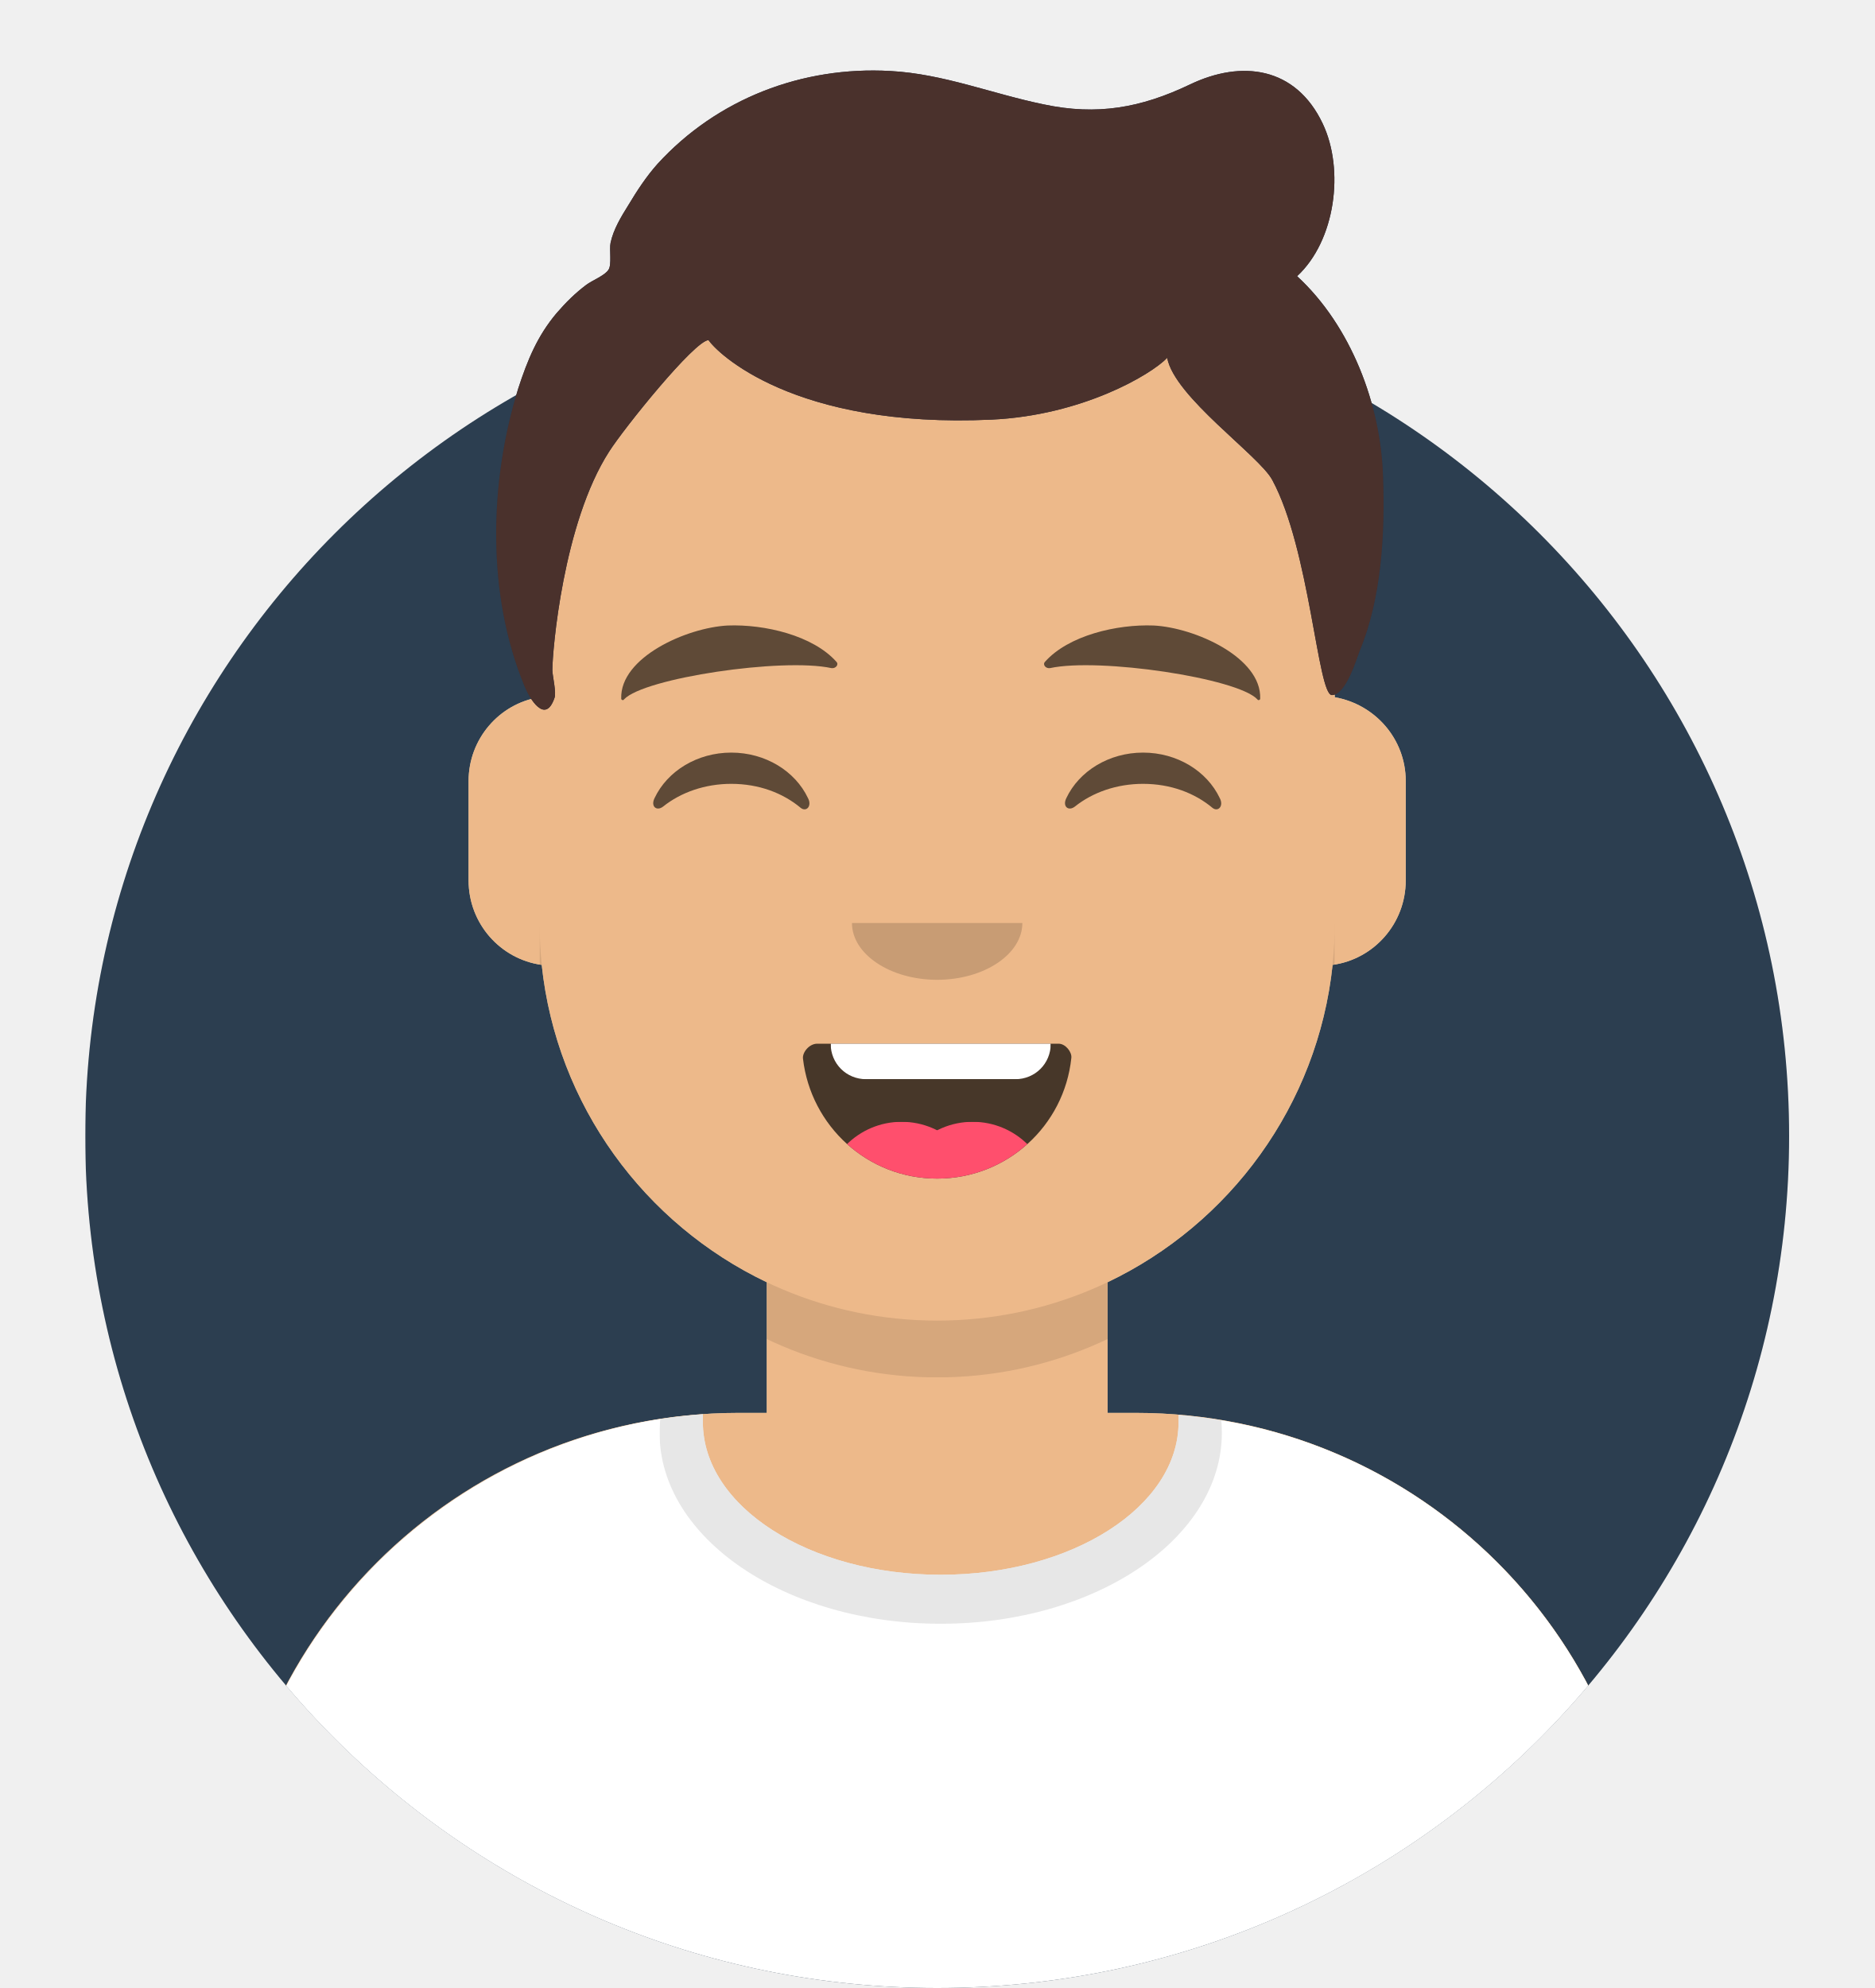
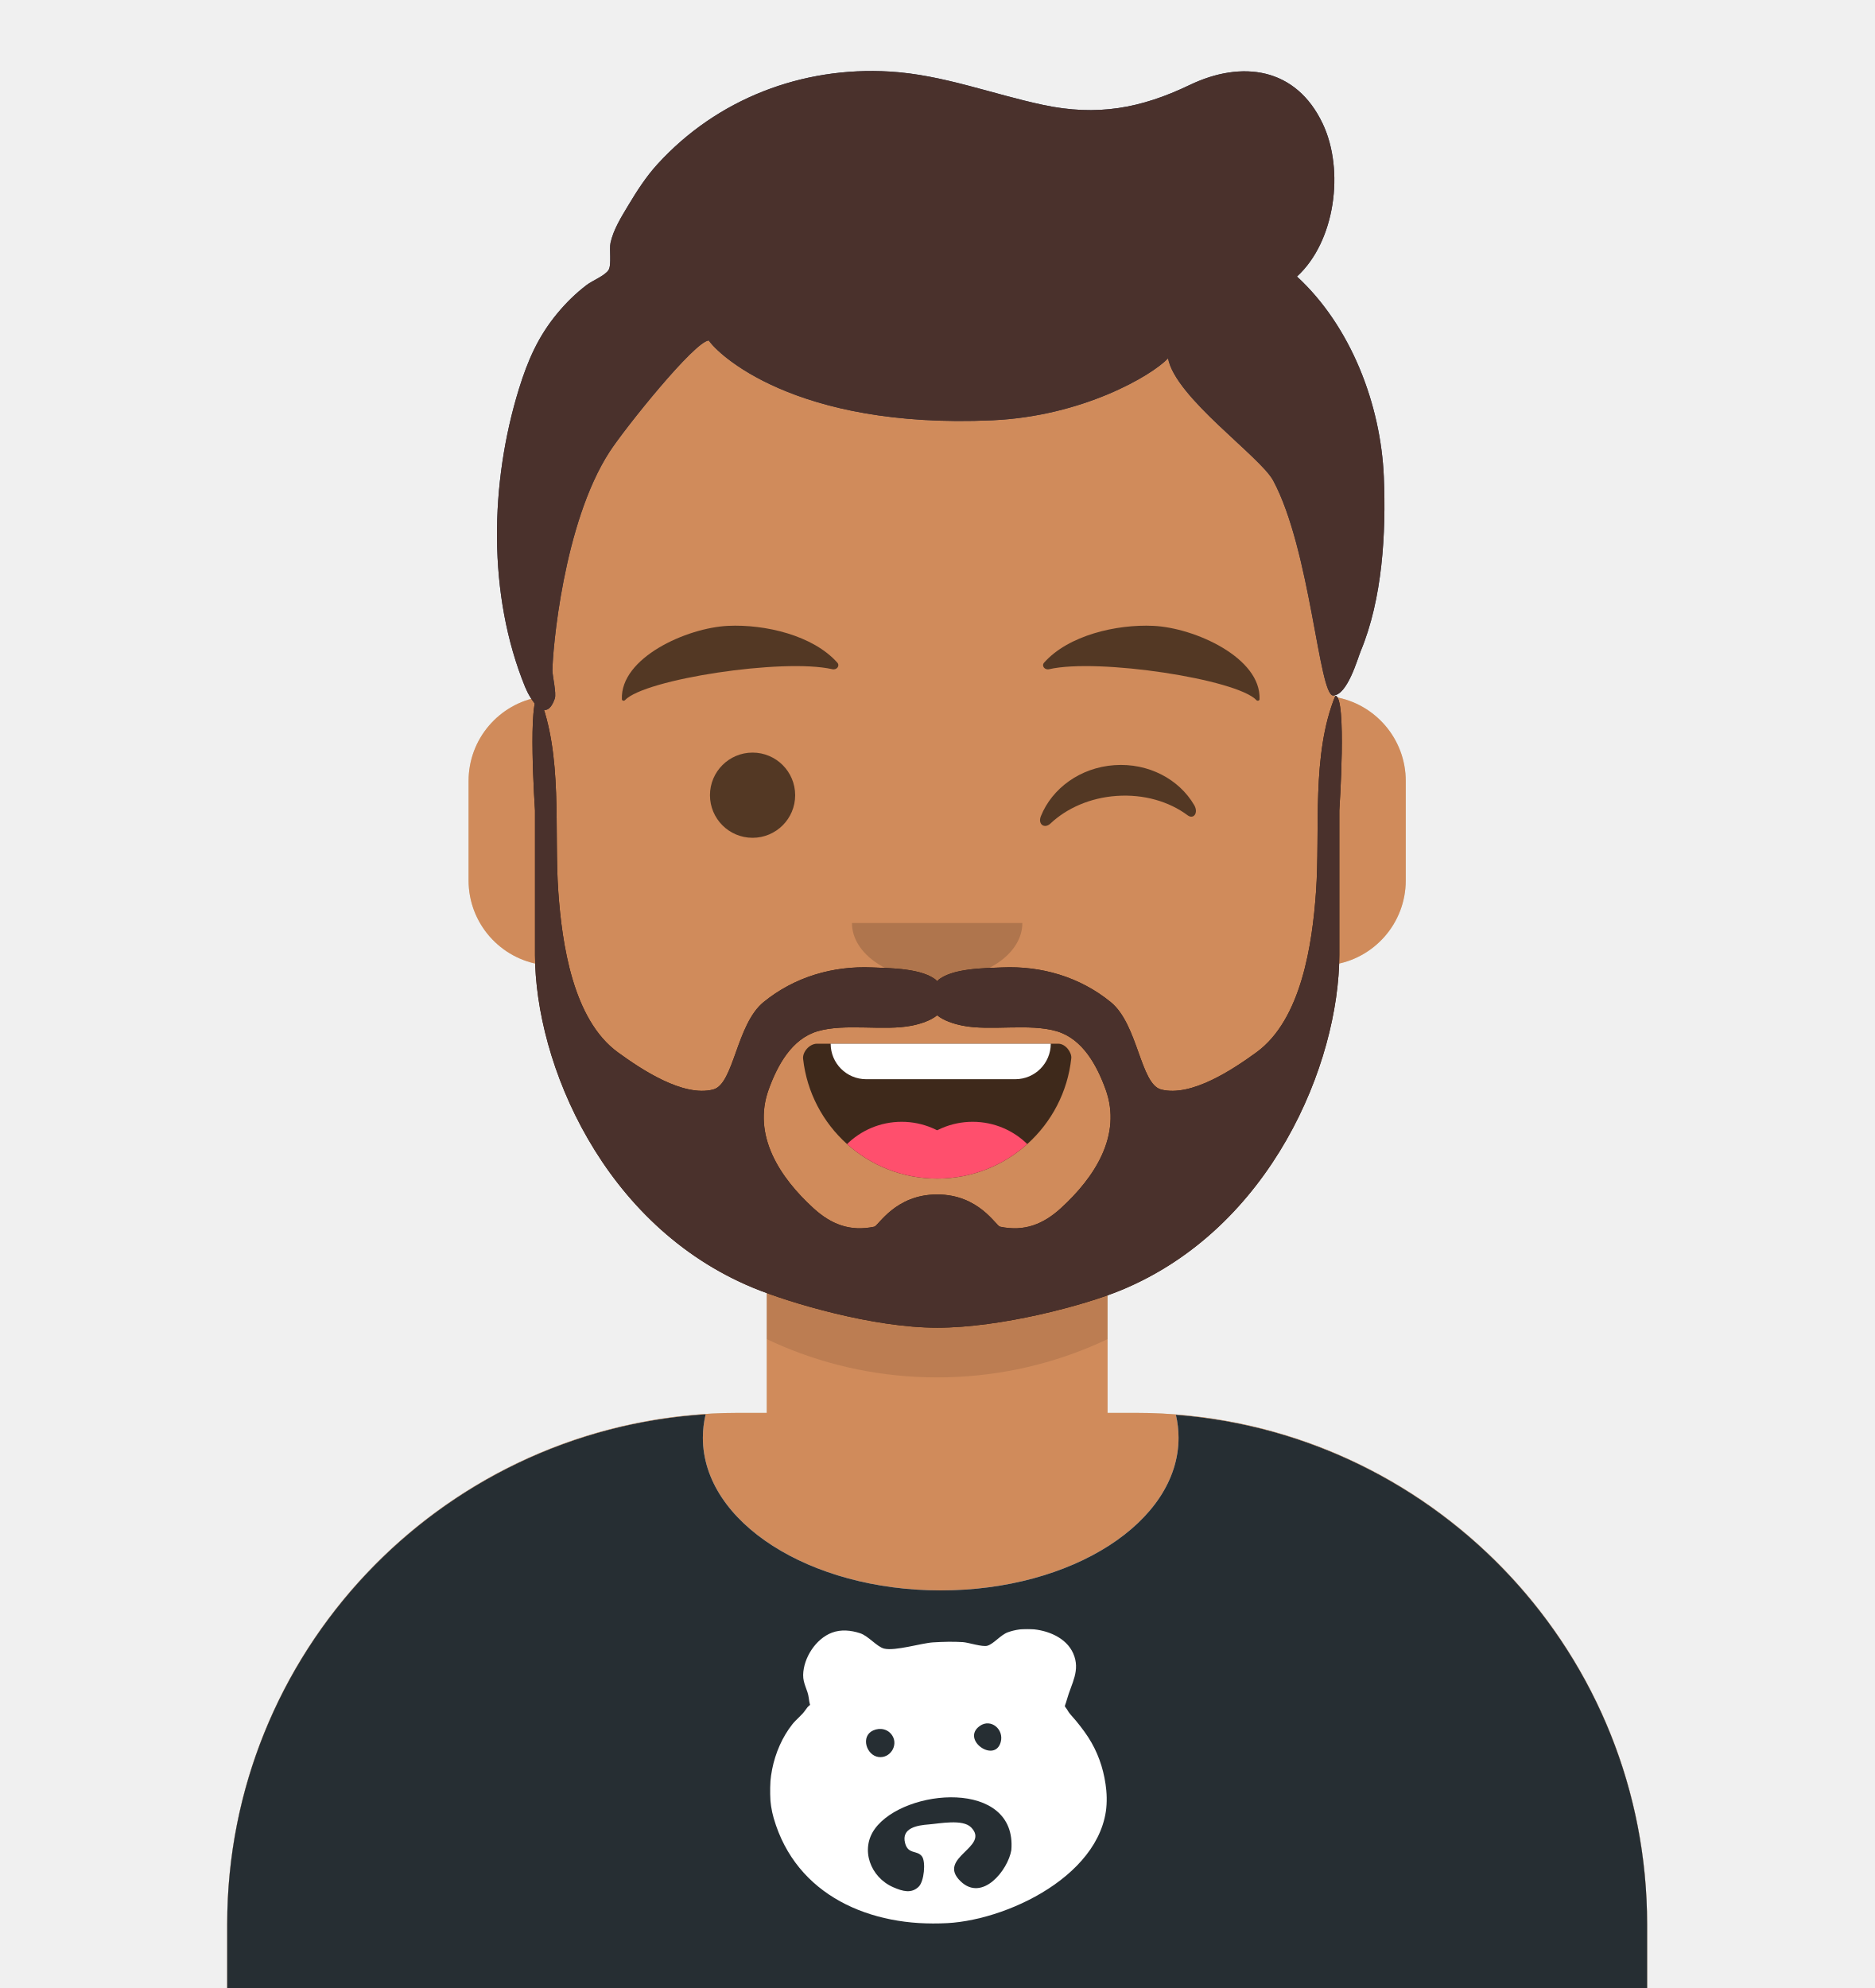
- <svg xmlns="http://www.w3.org/2000/svg" version="1.1" id="Layer_1" x="0px" y="0px" viewBox="0 0 264 280" style="enable-background:new 0 0 264 280;" xml:space="preserve">
-   <style type="text/css">
- 	.st0{fill-rule:evenodd;clip-rule:evenodd;fill:#E6E6E6;}
- 	.st1{filter:url(#Adobe_OpacityMaskFilter);}
- 	.st2{fill-rule:evenodd;clip-rule:evenodd;fill:#FFFFFF;}
- 	.st3{mask:url(#mask-2_1_);}
- 	.st4{fill-rule:evenodd;clip-rule:evenodd;fill:#2C3E50;}
- 	.st5{filter:url(#Adobe_OpacityMaskFilter_1_);}
- 	.st6{mask:url(#mask-4_1_);}
- 	.st7{fill-rule:evenodd;clip-rule:evenodd;fill:#D0C6AC;}
- 	.st8{filter:url(#Adobe_OpacityMaskFilter_2_);}
- 	.st9{mask:url(#mask-6_1_);}
- 	.st10{fill-rule:evenodd;clip-rule:evenodd;fill:#EDB98A;}
- 	.st11{filter:url(#Adobe_OpacityMaskFilter_3_);}
- 	.st12{mask:url(#mask-6_2_);fill-rule:evenodd;clip-rule:evenodd;fill-opacity:0.1;}
- 	.st13{filter:url(#Adobe_OpacityMaskFilter_4_);}
- 	.st14{mask:url(#react-mask-952_1_);}
- 	.st15{filter:url(#Adobe_OpacityMaskFilter_5_);}
- 	.st16{opacity:0.6;mask:url(#react-mask-952_2_);}
- 	.st17{fill-rule:evenodd;clip-rule:evenodd;fill-opacity:0.16;}
- 	.st18{fill-rule:evenodd;clip-rule:evenodd;fill-opacity:0.7;}
- 	.st19{filter:url(#Adobe_OpacityMaskFilter_6_);}
- 	.st20{mask:url(#react-mask-934_1_);fill-rule:evenodd;clip-rule:evenodd;fill:#FFFFFF;}
- 	.st21{filter:url(#Adobe_OpacityMaskFilter_7_);}
- 	.st22{mask:url(#react-mask-934_2_);}
- 	.st23{fill-rule:evenodd;clip-rule:evenodd;fill:#FF4F6D;}
- 	.st24{fill-rule:evenodd;clip-rule:evenodd;fill-opacity:0.6;}
- 	.st25{filter:url(#Adobe_OpacityMaskFilter_8_);}
- 	.st26{mask:url(#react-mask-925_1_);}
- 	.st27{fill-rule:evenodd;clip-rule:evenodd;fill:#28354B;}
- 	.st28{filter:url(#Adobe_OpacityMaskFilter_9_);}
- 	.st29{mask:url(#react-mask-924_1_);}
- 	.st30{fill-rule:evenodd;clip-rule:evenodd;fill:#4A312C;}
- </style>
-   <g>
-     <g transform="translate(-825, -1100)">
+ <svg xmlns="http://www.w3.org/2000/svg" xmlns:xlink="http://www.w3.org/1999/xlink" width="264px" height="280px" viewBox="0 0 264 280" version="1.1">
+   <defs>
+     <circle id="path-1" cx="120" cy="120" r="120" />
+     <path d="M12,160 C12,226.274 65.726,280 132,280 C198.274,280 252,226.274 252,160 L264,160 L264,-1.42108547e-14 L-3.19744231e-14,-1.42108547e-14 L-3.19744231e-14,160 L12,160 Z" id="path-3" />
+     <path d="M124,144.611 L124,163 L128,163 L128,163 C167.765,163 200,195.235 200,235 L200,244 L0,244 L0,235 C-4.86974701e-15,195.235 32.235,163 72,163 L72,163 L76,163 L76,144.611 C58.763,136.422 46.372,119.687 44.305,99.881 C38.48,99.058 34,94.052 34,88 L34,74 C34,68.054 38.325,63.118 44,62.166 L44,56 L44,56 C44,25.072 69.072,5.68137151e-15 100,0 L100,0 L100,0 C130.928,-5.68137151e-15 156,25.072 156,56 L156,62.166 C161.675,63.118 166,68.054 166,74 L166,88 C166,94.052 161.52,99.058 155.695,99.881 C153.628,119.687 141.237,136.422 124,144.611 Z" id="path-5" />
+   </defs>
+   <g id="Avataaar" stroke="none" stroke-width="1" fill="none" fill-rule="evenodd">
+     <g transform="translate(-825, -1100)" id="Avataaar/Circle">
      <g transform="translate(825, 1100)">
-         <g id="Circle" transform="translate(12, 40)">
-           <g id="Circle-Background">
-             <circle class="st0" cx="120" cy="120" r="120" />
-           </g>
-           <defs>
-             <filter id="Adobe_OpacityMaskFilter" filterUnits="userSpaceOnUse" x="0" y="0" width="240" height="240">
-               <feColorMatrix type="matrix" values="1 0 0 0 0  0 1 0 0 0  0 0 1 0 0  0 0 0 1 0" />
-             </filter>
-           </defs>
-           <mask maskUnits="userSpaceOnUse" x="0" y="0" width="240" height="240" id="mask-2_1_">
-             <g class="st1">
-               <circle id="path-1_1_" class="st2" cx="120" cy="120" r="120" />
-             </g>
-           </mask>
-           <g class="st3">
-             <rect class="st4" width="240" height="240" />
-           </g>
-         </g>
-         <g id="Mask">
- 			</g>
-         <defs>
-           <filter id="Adobe_OpacityMaskFilter_1_" filterUnits="userSpaceOnUse" x="-1" y="0" width="265" height="280">
-             <feColorMatrix type="matrix" values="1 0 0 0 0  0 1 0 0 0  0 0 1 0 0  0 0 0 1 0" />
-           </filter>
-         </defs>
-         <mask maskUnits="userSpaceOnUse" x="-1" y="0" width="265" height="280" id="mask-4_1_">
-           <g class="st5">
-             <path id="path-3_1_" class="st2" d="M12,160c0,66.3,53.7,120,120,120s120-53.7,120-120h12V0H0v160H12z" />
-           </g>
-         </mask>
-         <g id="Avataaar" class="st6">
+         <g id="Mask" />
+         <g id="Avataaar" stroke-width="1" fill-rule="evenodd" mask="url(#mask-4)">
          <g id="Body" transform="translate(32, 36)">
-             <g>
-               <path class="st7" d="M124,144.6V163h4l0,0c39.8,0,72,32.2,72,72v9H0v-9c0-39.8,32.2-72,72-72l0,0h4v-18.4        c-17.2-8.2-29.6-24.9-31.7-44.7C38.5,99.1,34,94.1,34,88V74c0-5.9,4.3-10.9,10-11.8V56l0,0c0-30.9,25.1-56,56-56l0,0l0,0        c30.9,0,56,25.1,56,56v6.2c5.7,1,10,5.9,10,11.8v14c0,6.1-4.5,11.1-10.3,11.9C153.6,119.7,141.2,136.4,124,144.6z" />
-             </g>
-             <defs>
-               <filter id="Adobe_OpacityMaskFilter_2_" filterUnits="userSpaceOnUse" x="-32" y="0" width="264" height="244">
-                 <feColorMatrix type="matrix" values="1 0 0 0 0  0 1 0 0 0  0 0 1 0 0  0 0 0 1 0" />
-               </filter>
-             </defs>
-             <mask maskUnits="userSpaceOnUse" x="-32" y="0" width="264" height="244" id="mask-6_1_">
-               <g class="st8">
-                 <path id="path-5_1_" class="st2" d="M124,144.6V163h4l0,0c39.8,0,72,32.2,72,72v9H0v-9c0-39.8,32.2-72,72-72l0,0h4v-18.4         c-17.2-8.2-29.6-24.9-31.7-44.7C38.5,99.1,34,94.1,34,88V74c0-5.9,4.3-10.9,10-11.8V56l0,0c0-30.9,25.1-56,56-56l0,0l0,0         c30.9,0,56,25.1,56,56v6.2c5.7,1,10,5.9,10,11.8v14c0,6.1-4.5,11.1-10.3,11.9C153.6,119.7,141.2,136.4,124,144.6z" />
-               </g>
+             <mask id="mask-6" fill="white">
+               <use xlink:href="#path-5" />
            </mask>
-             <g class="st9">
-               <g id="Color" transform="translate(-32, 0)">
-                 <rect class="st10" width="264" height="244" />
+             <use fill="#D0C6AC" xlink:href="#path-5" />
+             <g id="Skin/👶🏽-03-Brown" mask="url(#mask-6)" fill="#D08B5B">
+               <g transform="translate(-32, 0)" id="Color">
+                 <rect x="0" y="0" width="264" height="244" />
              </g>
            </g>
+             <path d="M156,79 L156,102 C156,132.928 130.928,158 100,158 C69.072,158 44,132.928 44,102 L44,79 L44,94 C44,124.928 69.072,150 100,150 C130.928,150 156,124.928 156,94 L156,79 Z" id="Neck-Shadow" fill-opacity="0.1" fill="#000000" mask="url(#mask-6)" />
+           </g>
+           <g id="Clothing/Graphic-Shirt" transform="translate(0, 170)">
            <defs>
-               <filter id="Adobe_OpacityMaskFilter_3_" filterUnits="userSpaceOnUse" x="44" y="79" width="112" height="79">
-                 <feColorMatrix type="matrix" values="1 0 0 0 0  0 1 0 0 0  0 0 1 0 0  0 0 0 1 0" />
-               </filter>
+               <path d="M165.624,29.268 C202.76,32.137 232,63.18 232,101.052 L232,110 L32,110 L32,101.052 C32,62.835 61.775,31.572 99.393,29.197 C99.134,30.274 99,31.377 99,32.5 C99,44.374 113.998,54 132.5,54 C151.002,54 166,44.374 166,32.5 C166,31.402 165.872,30.322 165.624,29.268 Z" id="react-path-551" />
            </defs>
-             <mask maskUnits="userSpaceOnUse" x="44" y="79" width="112" height="79" id="mask-6_2_">
-               <g class="st11">
-                 <path id="path-5_2_" class="st2" d="M124,144.6V163h4l0,0c39.8,0,72,32.2,72,72v9H0v-9c0-39.8,32.2-72,72-72l0,0h4v-18.4         c-17.2-8.2-29.6-24.9-31.7-44.7C38.5,99.1,34,94.1,34,88V74c0-5.9,4.3-10.9,10-11.8V56l0,0c0-30.9,25.1-56,56-56l0,0l0,0         c30.9,0,56,25.1,56,56v6.2c5.7,1,10,5.9,10,11.8v14c0,6.1-4.5,11.1-10.3,11.9C153.6,119.7,141.2,136.4,124,144.6z" />
-               </g>
+             <mask id="react-mask-552" fill="white">
+               <use xlink:href="#react-path-551" />
            </mask>
-             <path id="Neck-Shadow" class="st12" d="M156,79v23c0,30.9-25.1,56-56,56s-56-25.1-56-56V79v15c0,30.9,25.1,56,56,56       s56-25.1,56-56V79z" />
-           </g>
-           <g transform="translate(0, 170)">
-             <g id="Clothes">
-               <path class="st0" d="M166,29.3c37,3,66,34,66,71.8v8.9H32v-8.9C32,63,61.6,31.8,99,29.2c0,0.4,0,0.7,0,1.1        c0,11.9,15,21.5,33.5,21.5S166,42.2,166,30.3C166,30,166,29.6,166,29.3z" />
+             <use id="Clothes" fill="#E6E6E6" fill-rule="evenodd" xlink:href="#react-path-551" />
+             <g id="Color/Palette/Gray-01" mask="url(#react-mask-552)" fill-rule="evenodd" fill="#262E33">
+               <rect id="🖍Color" x="0" y="0" width="264" height="110" />
            </g>
-             <defs>
-               <filter id="Adobe_OpacityMaskFilter_4_" filterUnits="userSpaceOnUse" x="0" y="0" width="264" height="110">
-                 <feColorMatrix type="matrix" values="1 0 0 0 0  0 1 0 0 0  0 0 1 0 0  0 0 0 1 0" />
-               </filter>
-             </defs>
-             <mask maskUnits="userSpaceOnUse" x="0" y="0" width="264" height="110" id="react-mask-952_1_">
-               <g class="st13">
-                 <path id="react-path-951_1_" class="st2" d="M166,29.3c37,3,66,34,66,71.8v8.9H32v-8.9C32,63,61.6,31.8,99,29.2         c0,0.4,0,0.7,0,1.1c0,11.9,15,21.5,33.5,21.5S166,42.2,166,30.3C166,30,166,29.6,166,29.3z" />
-               </g>
-             </mask>
-             <g class="st14">
-               <rect class="st2" width="264" height="110" />
-             </g>
-             <defs>
-               <filter id="Adobe_OpacityMaskFilter_5_" filterUnits="userSpaceOnUse" x="92.9" y="4.9" width="79.3" height="53.8">
-                 <feColorMatrix type="matrix" values="1 0 0 0 0  0 1 0 0 0  0 0 1 0 0  0 0 0 1 0" />
-               </filter>
-             </defs>
-             <mask maskUnits="userSpaceOnUse" x="92.9" y="4.9" width="79.3" height="53.8" id="react-mask-952_2_">
-               <g class="st15">
-                 <path id="react-path-951_2_" class="st2" d="M166,29.3c37,3,66,34,66,71.8v8.9H32v-8.9C32,63,61.6,31.8,99,29.2         c0,0.4,0,0.7,0,1.1c0,11.9,15,21.5,33.5,21.5S166,42.2,166,30.3C166,30,166,29.6,166,29.3z" />
-               </g>
-             </mask>
-             <g id="Shadowy" class="st16">
-               <g transform="translate(92, 4)">
-                 <ellipse class="st17" cx="40.5" cy="27.8" rx="39.6" ry="26.9" />
+             <g id="Clothing/Graphic/Bear" mask="url(#react-mask-552)" stroke-width="1" fill-rule="evenodd">
+               <defs>
+                 <polygon id="react-path-556" points="47.892 0.43 47.892 41.92 0.453 41.92 0.453 0.43 47.892 0.43" />
+               </defs>
+               <g transform="translate(77, 58)" id="Group-76">
+                 <g transform="translate(31, 1)">
+                   <mask id="react-mask-555" fill="white">
+                     <use xlink:href="#react-path-556" />
+                   </mask>
+                   <path d="M34.447,31.586 C33.968,34.402 30.368,38.931 27.3,35.97 C23.833,32.626 31.525,31.16 28.781,28.376 C27.597,27.176 24.369,27.839 22.779,27.965 C21.29,28.083 18.913,28.42 19.483,30.59 C19.916,32.24 21.193,31.534 21.872,32.482 C22.407,33.23 22.18,35.989 21.383,36.749 C20.38,37.705 19.193,37.412 17.798,36.8 C14.606,35.399 13.121,31.487 15.223,28.583 C19.378,22.842 35.29,21.524 34.447,31.586 M14.985,14.724 C15.97,14.281 17.133,14.521 17.717,15.511 C18.519,16.867 17.36,18.684 15.742,18.467 C14.035,18.237 13.173,15.548 14.985,14.724 M32.947,16.379 C32.091,19.385 27.311,16.001 30.011,14.088 C31.563,12.99 33.458,14.58 32.947,16.379 M47.827,23.169 C47.591,20.789 46.927,18.523 45.739,16.439 C45.116,15.346 44.346,14.328 43.549,13.358 C43.248,12.993 42.643,12.35 42.526,12.145 C41.817,10.905 41.888,11.783 42.279,10.36 C42.895,8.117 44.226,6.28 43.163,3.871 C42.174,1.629 39.508,0.577 37.179,0.444 C36.091,0.382 35.002,0.526 33.972,0.893 C32.937,1.261 31.971,2.533 31.072,2.794 C30.374,2.997 28.387,2.334 27.631,2.285 C26.236,2.196 24.833,2.236 23.439,2.319 C21.809,2.415 18.063,3.582 16.526,3.196 C15.511,2.941 14.317,1.415 13.145,1.032 C11.853,0.61 10.467,0.468 9.178,0.954 C6.893,1.818 5.178,4.506 5.125,6.896 C5.097,8.151 5.78,9.011 5.915,10.147 C6.118,11.862 6.352,10.503 5.428,11.872 C4.958,12.569 4.133,13.182 3.604,13.854 C0.779,17.441 -0.279,22.732 0.975,27.073 C4.133,38.013 14.642,42.468 25.414,41.867 C34.665,41.351 48.978,34.149 47.827,23.169" id="Fill-74" fill="#FFFFFF" mask="url(#react-mask-555)" />
+                 </g>
              </g>
            </g>
          </g>
-           <g id="Face" transform="translate(76, 82)">
-             <g transform="translate(2, 52)">
-               <g id="Mouth">
-                 <path class="st18" d="M35.1,15.1C36.2,24.6,44.2,32,54,32c9.8,0,17.9-7.4,18.9-17c0.1-0.8-0.8-2-1.8-2c-14.9,0-26.3,0-34,0         C36,13,35,14.2,35.1,15.1z" />
-               </g>
+           <g id="Face" transform="translate(76, 82)" fill="#000000">
+             <g id="Mouth/Smile" transform="translate(2, 52)">
              <defs>
-                 <filter id="Adobe_OpacityMaskFilter_6_" filterUnits="userSpaceOnUse" x="39" y="2" width="31" height="16">
-                   <feColorMatrix type="matrix" values="1 0 0 0 0  0 1 0 0 0  0 0 1 0 0  0 0 0 1 0" />
-                 </filter>
+                 <path d="M35.118,15.128 C36.176,24.62 44.226,32 54,32 C63.804,32 71.874,24.574 72.892,15.04 C72.974,14.273 72.117,13 71.043,13 C56.149,13 44.738,13 37.087,13 C36.007,13 35.012,14.178 35.118,15.128 Z" id="react-path-593" />
              </defs>
-               <mask maskUnits="userSpaceOnUse" x="39" y="2" width="31" height="16" id="react-mask-934_1_">
-                 <g class="st19">
-                   <path id="react-path-933_1_" class="st2" d="M35.1,15.1C36.2,24.6,44.2,32,54,32c9.8,0,17.9-7.4,18.9-17          c0.1-0.8-0.8-2-1.8-2c-14.9,0-26.3,0-34,0C36,13,35,14.2,35.1,15.1z" />
-                 </g>
+               <mask id="react-mask-594" fill="white">
+                 <use xlink:href="#react-path-593" />
              </mask>
-               <path id="Teeth" class="st20" d="M44,2h21c2.8,0,5,2.2,5,5v6c0,2.8-2.2,5-5,5H44c-2.8,0-5-2.2-5-5V7C39,4.2,41.2,2,44,2z" />
-               <defs>
-                 <filter id="Adobe_OpacityMaskFilter_7_" filterUnits="userSpaceOnUse" x="38" y="24" width="32" height="22">
-                   <feColorMatrix type="matrix" values="1 0 0 0 0  0 1 0 0 0  0 0 1 0 0  0 0 0 1 0" />
-                 </filter>
-               </defs>
-               <mask maskUnits="userSpaceOnUse" x="38" y="24" width="32" height="22" id="react-mask-934_2_">
-                 <g class="st21">
-                   <path id="react-path-933_2_" class="st2" d="M35.1,15.1C36.2,24.6,44.2,32,54,32c9.8,0,17.9-7.4,18.9-17          c0.1-0.8-0.8-2-1.8-2c-14.9,0-26.3,0-34,0C36,13,35,14.2,35.1,15.1z" />
-                 </g>
-               </mask>
-               <g id="Tongue" class="st22">
+               <use id="Mouth" fill-opacity="0.7" fill="#000000" fill-rule="evenodd" xlink:href="#react-path-593" />
+               <rect id="Teeth" fill="#FFFFFF" fill-rule="evenodd" mask="url(#react-mask-594)" x="39" y="2" width="31" height="16" rx="5" />
+               <g id="Tongue" stroke-width="1" fill-rule="evenodd" mask="url(#react-mask-594)" fill="#FF4F6D">
                <g transform="translate(38, 24)">
-                   <circle class="st23" cx="11" cy="11" r="11" />
-                   <circle class="st23" cx="21" cy="11" r="11" />
+                   <circle cx="11" cy="11" r="11" />
+                   <circle cx="21" cy="11" r="11" />
                </g>
              </g>
            </g>
-             <g transform="translate(28, 40)">
-               <path id="Nose" class="st17" d="M16,8c0,4.4,5.4,8,12,8l0,0c6.6,0,12-3.6,12-8" />
+             <g id="Nose/Default" transform="translate(28, 40)" fill-opacity="0.16">
+               <path d="M16,8 C16,12.418 21.373,16 28,16 L28,16 C34.627,16 40,12.418 40,8" id="Nose" />
            </g>
-             <g transform="translate(0, 8)">
-               <path id="Squint" class="st24" d="M16.2,22.4C18,18.6,22.2,16,27,16c4.8,0,9,2.6,10.8,6.4c0.6,1.1-0.2,2-1,1.4        c-2.5-2.1-5.9-3.4-9.8-3.4c-3.7,0-7.1,1.2-9.6,3.2C16.5,24.3,15.6,23.6,16.2,22.4z" />
-               <path class="st24" d="M74.2,22.4C76,18.6,80.2,16,85,16c4.8,0,9,2.6,10.8,6.4c0.6,1.1-0.2,2-1,1.4c-2.5-2.1-5.9-3.4-9.8-3.4        c-3.7,0-7.1,1.2-9.6,3.2C74.5,24.3,73.6,23.6,74.2,22.4z" />
+             <g id="Eyes/Wink-😉" transform="translate(0, 8)" fill-opacity="0.6">
+               <circle id="Eye" cx="30" cy="22" r="6" />
+               <path d="M70.412,24.205 C72.259,20.406 76.417,17.758 81.25,17.758 C86.066,17.758 90.211,20.387 92.068,24.165 C92.619,25.287 91.834,26.205 91.043,25.525 C88.592,23.417 85.111,22.101 81.25,22.101 C77.509,22.101 74.126,23.336 71.69,25.329 C70.799,26.058 69.872,25.316 70.412,24.205 Z" id="Winky-Wink" transform="translate(81.25223, 21.75758) rotate(-4) translate(-81.25223, -21.75758) " />
            </g>
-             <g>
-               <path id="Eyebrow" class="st24" d="M26.5,6.1c-5.8,0.3-15.2,4.5-15,10.3c0,0.2,0.3,0.3,0.4,0.1c2.8-3,22.3-5.9,29.2-4.4        c0.6,0.1,1.1-0.5,0.7-0.9C38.5,7.5,31.7,5.9,26.5,6.1" />
-               <path class="st24" d="M86.5,6.1c5.8,0.3,15.2,4.5,15,10.3c0,0.2-0.3,0.3-0.4,0.1c-2.8-3-22.3-5.9-29.2-4.4        c-0.6,0.1-1.1-0.5-0.7-0.9C74.5,7.5,81.3,5.9,86.5,6.1" />
+             <g id="Eyebrow/Natural/Default-Natural" fill-opacity="0.6">
+               <path d="M26.039,6.21 C20.278,6.983 11.293,12.005 12.044,17.818 C12.069,18.008 12.357,18.067 12.481,17.908 C14.967,14.72 34.193,10.037 41.194,11.015 C41.835,11.104 42.258,10.443 41.821,10.03 C38.077,6.495 31.2,5.512 26.039,6.21" id="Eyebrow" transform="translate(27, 12) rotate(5) translate(-27, -12) " />
+               <path d="M85.039,6.21 C79.278,6.983 70.293,12.005 71.044,17.818 C71.069,18.008 71.357,18.067 71.481,17.908 C73.967,14.72 93.193,10.037 100.194,11.015 C100.835,11.104 101.258,10.443 100.821,10.03 C97.077,6.495 90.2,5.512 85.039,6.21" id="Eyebrow" transform="translate(86, 12) scale(-1, 1) rotate(5) translate(-86, -12) " />
            </g>
          </g>
-           <g id="Top">
+           <g id="Top" stroke-width="1" fill-rule="evenodd">
            <defs>
-               <filter id="Adobe_OpacityMaskFilter_8_" filterUnits="userSpaceOnUse" x="-1" y="0" width="264" height="280">
-                 <feColorMatrix type="matrix" values="1 0 0 0 0  0 1 0 0 0  0 0 1 0 0  0 0 0 1 0" />
+               <rect id="react-path-476" x="0" y="0" width="264" height="280" />
+               <path d="M183.68,38.949 C189.086,33.999 190.387,23.962 187.318,17.449 C183.549,9.454 175.901,8.452 168.572,11.969 C161.664,15.284 155.515,16.388 147.95,14.782 C140.692,13.241 133.806,10.523 126.303,10.076 C113.978,9.343 102.003,13.915 93.603,23.129 C92,24.887 90.709,26.897 89.488,28.934 C88.512,30.564 87.411,32.313 86.995,34.192 C86.797,35.086 87.165,37.29 86.72,38.022 C86.239,38.812 84.424,39.537 83.651,40.124 C82.084,41.313 80.727,42.654 79.471,44.171 C76.805,47.393 75.338,50.758 74.103,54.743 C70.001,67.988 69.653,83.741 74.957,96.747 C75.664,98.481 77.855,102.099 79.143,98.385 C79.398,97.651 78.809,95.191 78.81,94.45 C78.815,91.73 80.316,73.721 86.857,63.633 C88.986,60.349 98.83,48.052 100.841,47.954 C101.906,49.646 112.721,60.462 140.783,59.195 C153.445,58.623 163.183,52.934 165.521,50.468 C166.549,56.001 178.513,64.284 180.336,67.692 C185.603,77.538 186.771,97.996 188.781,97.957 C190.791,97.919 192.234,92.72 192.648,91.727 C195.72,84.352 196.243,75.095 195.915,67.168 C195.488,56.966 191.277,45.942 183.68,38.949 Z" id="react-path-475" />
+               <filter x="-0.8%" y="-2.0%" width="101.5%" height="108.0%" filterUnits="objectBoundingBox" id="react-filter-472">
+                 <feOffset dx="0" dy="2" in="SourceAlpha" result="shadowOffsetOuter1" />
+                 <feColorMatrix values="0 0 0 0 0   0 0 0 0 0   0 0 0 0 0  0 0 0 0.16 0" type="matrix" in="shadowOffsetOuter1" result="shadowMatrixOuter1" />
+                 <feMerge>
+                   <feMergeNode in="shadowMatrixOuter1" />
+                   <feMergeNode in="SourceGraphic" />
+                 </feMerge>
              </filter>
            </defs>
-             <mask maskUnits="userSpaceOnUse" x="-1" y="0" width="264" height="280" id="react-mask-925_1_">
-               <g class="st25">
-                 <rect id="react-path-927_1_" class="st2" width="264" height="280" />
-               </g>
+             <mask id="react-mask-474" fill="white">
+               <use xlink:href="#react-path-476" />
            </mask>
-             <g class="st26">
+             <g id="Mask" />
+             <g id="Top/Short-Hair/Short-Waved" mask="url(#react-mask-474)">
              <g transform="translate(-1, 0)">
-                 <g id="Short-Hair">
-                   <path class="st27" d="M183.7,38.9c5.4-5,6.7-15,3.6-21.5c-3.8-8-11.4-9-18.7-5.5c-6.9,3.3-13.1,4.4-20.6,2.8          c-7.3-1.5-14.1-4.3-21.6-4.7C114,9.3,102,13.9,93.6,23.1c-1.6,1.8-2.9,3.8-4.1,5.8c-1,1.6-2.1,3.4-2.5,5.3          c-0.2,0.9,0.2,3.1-0.3,3.8c-0.5,0.8-2.3,1.5-3.1,2.1c-1.6,1.2-2.9,2.5-4.2,4c-2.7,3.2-4.1,6.6-5.4,10.6          c-4.1,13.2-4.5,29,0.9,42c0.7,1.7,2.9,5.4,4.2,1.6c0.3-0.7-0.3-3.2-0.3-3.9c0-2.7,1.5-20.7,8-30.8c2.1-3.3,12-15.6,14-15.7          c1.1,1.7,11.9,12.5,39.9,11.2c12.7-0.6,22.4-6.3,24.7-8.7c1,5.5,13,13.8,14.8,17.2c5.3,9.8,6.4,30.3,8.4,30.3          s3.5-5.2,3.9-6.2c3.1-7.4,3.6-16.6,3.3-24.6C195.5,57,191.3,45.9,183.7,38.9z" />
+                 <g id="Facial-Hair/Beard-Light" transform="translate(49, 72)">
+                   <defs>
+                     <path d="M101.428,98.169 C98.915,100.463 96.237,101.494 92.853,100.773 C92.271,100.649 89.896,96.235 84,96.235 C78.103,96.235 75.729,100.649 75.147,100.773 C71.762,101.494 69.085,100.463 66.571,98.169 C61.846,93.856 57.917,87.908 60.278,81.419 C61.508,78.037 63.51,74.324 67.151,73.246 C71.038,72.096 76.497,73.244 80.415,72.458 C81.684,72.204 83.071,71.751 84,71 C84.929,71.751 86.316,72.204 87.585,72.458 C91.503,73.244 96.961,72.096 100.849,73.246 C104.49,74.324 106.491,78.037 107.722,81.419 C110.083,87.908 106.154,93.856 101.428,98.169 M140.081,26 C136.671,34.4 137.988,44.858 137.357,53.676 C136.844,60.843 135.337,71.586 128.973,76.215 C125.718,78.582 119.794,82.56 115.542,81.45 C112.615,80.686 112.302,72.29 108.455,69.147 C104.092,65.582 98.643,64.016 93.149,64.258 C90.779,64.362 85.984,64.337 84,66.16 C82.016,64.337 77.222,64.362 74.851,64.258 C69.357,64.016 63.908,65.582 59.545,69.147 C55.698,72.29 55.386,80.686 52.458,81.45 C48.206,82.56 42.282,78.582 39.027,76.215 C32.662,71.586 31.156,60.843 30.643,53.676 C30.012,44.858 31.329,34.4 27.919,26 C26.26,26 27.354,42.129 27.354,42.129 L27.354,62.485 C27.386,77.773 36.935,100.655 58.108,109.393 C63.286,111.53 75.015,115 84,115 C92.985,115 104.714,111.86 109.892,109.723 C131.065,100.986 140.614,77.773 140.646,62.485 L140.646,42.129 C140.646,42.129 141.74,26 140.081,26" id="react-path-526" />
+                   </defs>
+                   <mask id="react-mask-525" fill="white">
+                     <use xlink:href="#react-path-526" />
+                   </mask>
+                   <use id="Lite-Beard" fill="#331B0C" fill-rule="evenodd" xlink:href="#react-path-526" />
+                   <g id="Color/Hair/Brown" mask="url(#react-mask-525)" fill="#4A312C">
+                     <g transform="translate(-32, 0)" id="Color">
+                       <rect x="0" y="0" width="264" height="244" />
+                     </g>
+                   </g>
                </g>
-                 <defs>
-                   <filter id="Adobe_OpacityMaskFilter_9_" filterUnits="userSpaceOnUse" x="0" y="0" width="264" height="280">
-                     <feColorMatrix type="matrix" values="1 0 0 0 0  0 1 0 0 0  0 0 1 0 0  0 0 0 1 0" />
-                   </filter>
-                 </defs>
-                 <mask maskUnits="userSpaceOnUse" x="0" y="0" width="264" height="280" id="react-mask-924_1_">
-                   <g class="st28">
-                     <path id="react-path-926_1_" class="st2" d="M183.7,38.9c5.4-5,6.7-15,3.6-21.5c-3.8-8-11.4-9-18.7-5.5           c-6.9,3.3-13.1,4.4-20.6,2.8c-7.3-1.5-14.1-4.3-21.6-4.7C114,9.3,102,13.9,93.6,23.1c-1.6,1.8-2.9,3.8-4.1,5.8           c-1,1.6-2.1,3.4-2.5,5.3c-0.2,0.9,0.2,3.1-0.3,3.8c-0.5,0.8-2.3,1.5-3.1,2.1c-1.6,1.2-2.9,2.5-4.2,4           c-2.7,3.2-4.1,6.6-5.4,10.6c-4.1,13.2-4.5,29,0.9,42c0.7,1.7,2.9,5.4,4.2,1.6c0.3-0.7-0.3-3.2-0.3-3.9           c0-2.7,1.5-20.7,8-30.8c2.1-3.3,12-15.6,14-15.7c1.1,1.7,11.9,12.5,39.9,11.2c12.7-0.6,22.4-6.3,24.7-8.7           c1,5.5,13,13.8,14.8,17.2c5.3,9.8,6.4,30.3,8.4,30.3s3.5-5.2,3.9-6.2c3.1-7.4,3.6-16.6,3.3-24.6           C195.5,57,191.3,45.9,183.7,38.9z" />
-                   </g>
+                 <mask id="react-mask-473" fill="white">
+                   <use xlink:href="#react-path-475" />
                </mask>
-                 <g class="st29">
-                   <g transform="translate(0, 0) ">
-                     <rect class="st30" width="264" height="280" />
+                 <use id="Short-Hair" stroke="none" fill="#28354B" fill-rule="evenodd" xlink:href="#react-path-475" />
+                 <g id="Skin/👶🏽-03-Brown" mask="url(#react-mask-473)" fill="#4A312C">
+                   <g transform="translate(0, 0) " id="Color">
+                     <rect x="0" y="0" width="264" height="280" />
                  </g>
                </g>
              </g>
            </g>
          </g>
        </g>
      </g>
    </g>
  </g>
</svg>
